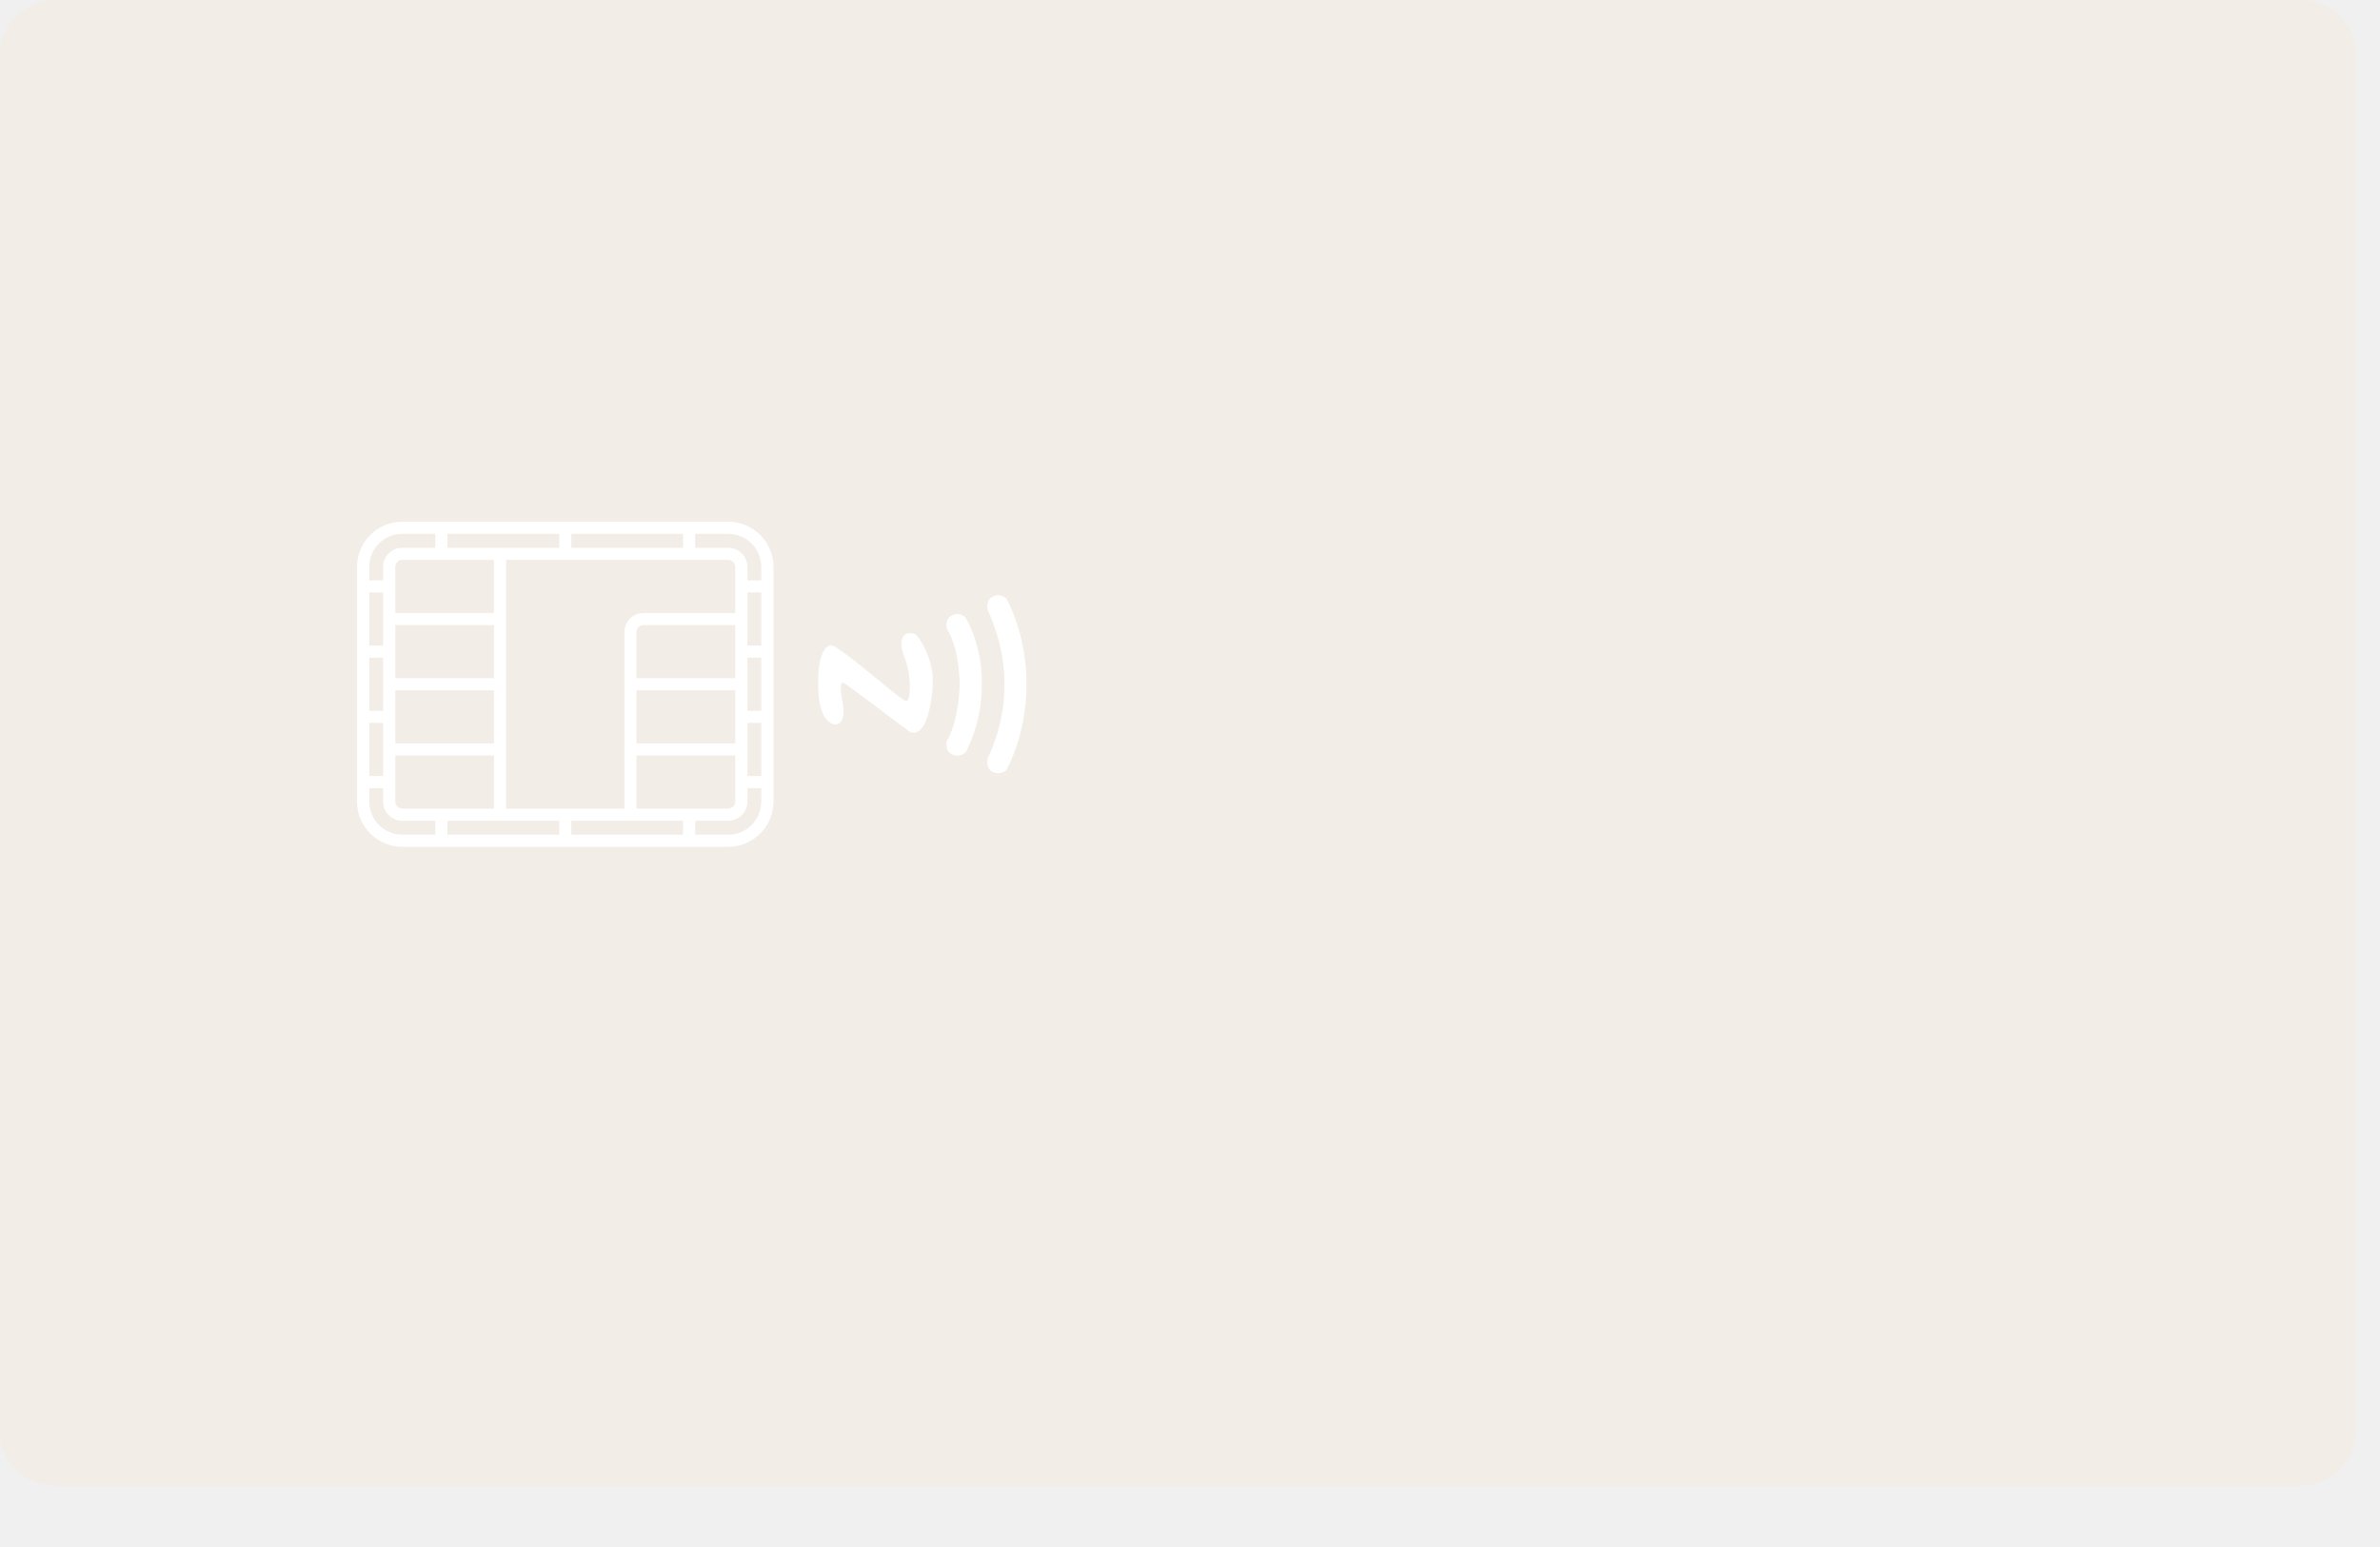
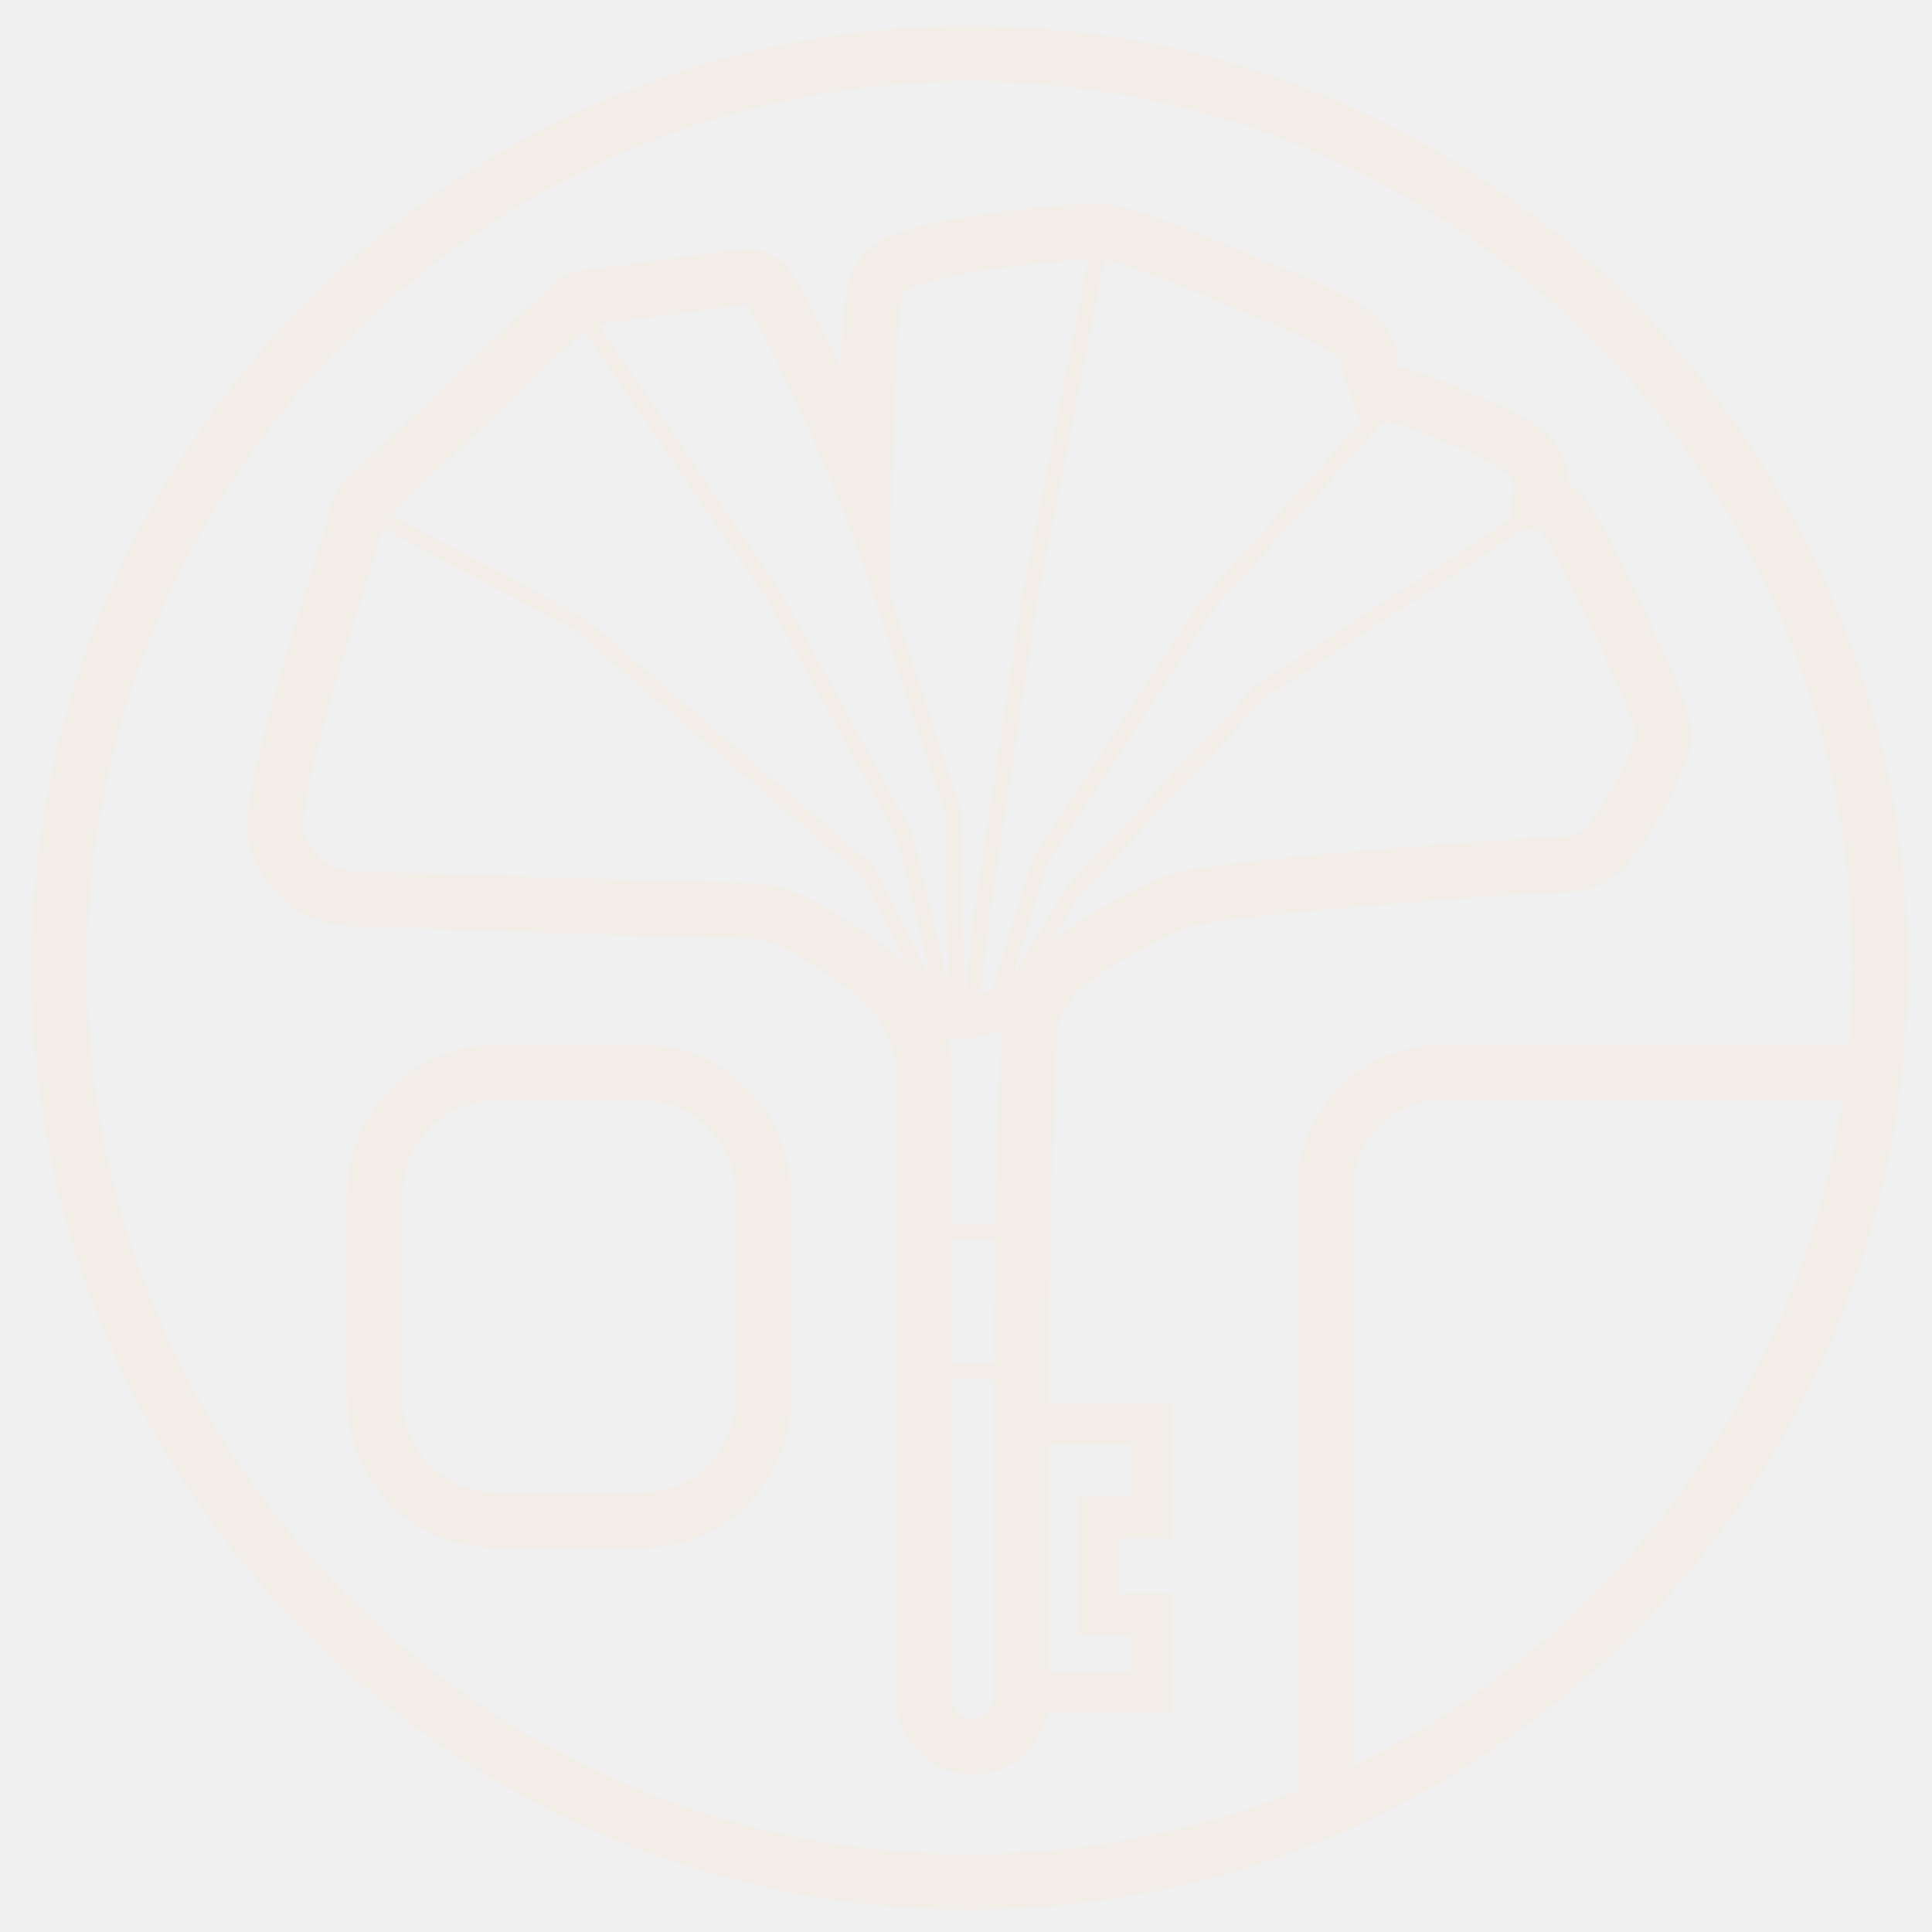
- <svg xmlns="http://www.w3.org/2000/svg" width="20" height="13" viewBox="0 0 20 13" fill="none">
-   <g id="satochip" clip-path="url(#clip0_1_46)">
-     <path d="M19.337 12.485H0.46C0.337 12.485 0.22 12.436 0.133 12.349C0.046 12.262 -0.003 12.145 -0.003 12.022V0.46C-0.002 0.338 0.047 0.221 0.134 0.135C0.221 0.049 0.338 0 0.46 0H19.337C19.459 0.001 19.576 0.049 19.662 0.135C19.749 0.221 19.798 0.338 19.799 0.46V12.02C19.799 12.143 19.751 12.261 19.664 12.348C19.578 12.435 19.46 12.485 19.337 12.485Z" fill="#F2EDE6" />
-     <g clip-path="url(#clip1_1_46)">
-       <path d="M6.12 4.384H3.38C3.171 4.384 3 4.554 3 4.764V6.736C3 6.946 3.171 7.116 3.38 7.116H6.12C6.329 7.116 6.5 6.946 6.5 6.736V4.764C6.5 4.554 6.329 4.384 6.12 4.384ZM6.178 5.699H5.349V5.312C5.349 5.28 5.375 5.253 5.408 5.253H6.178V5.699ZM5.349 5.801H6.178V6.247H5.349V5.801ZM6.281 5.527H6.397V5.973H6.281V5.527ZM6.281 5.425V4.979H6.397V5.425H6.281ZM6.178 5.151H5.408C5.319 5.151 5.247 5.223 5.247 5.312V6.795H4.253V4.705H6.12C6.152 4.705 6.178 4.732 6.178 4.764V5.151ZM4.151 5.699H3.322V5.253H4.151V5.699ZM3.219 5.973H3.103V5.527H3.219V5.973ZM3.322 5.801H4.151V6.247H3.322V5.801ZM4.801 4.603V4.486H5.74V4.603H4.801ZM4.699 4.603H3.76V4.486H4.699V4.603ZM4.151 4.705V5.151H3.322V4.764C3.322 4.732 3.348 4.705 3.38 4.705H4.151ZM3.219 5.425H3.103V4.979H3.219V5.425ZM3.103 6.075H3.219V6.521H3.103V6.075ZM3.322 6.349H4.151V6.795H3.38C3.348 6.795 3.322 6.768 3.322 6.736V6.349ZM4.699 6.897V7.014H3.76V6.897H4.699ZM4.801 6.897H5.74V7.014H4.801V6.897ZM5.349 6.795V6.349H6.178V6.736C6.178 6.768 6.152 6.795 6.12 6.795H5.349ZM6.281 6.075H6.397V6.521H6.281V6.075ZM6.397 4.764V4.877H6.281V4.764C6.281 4.675 6.209 4.603 6.12 4.603H5.842V4.486H6.12C6.273 4.486 6.397 4.611 6.397 4.764ZM3.38 4.486H3.658V4.603H3.38C3.291 4.603 3.219 4.675 3.219 4.764V4.877H3.103V4.764C3.103 4.611 3.227 4.486 3.38 4.486ZM3.103 6.736V6.623H3.219V6.736C3.219 6.825 3.291 6.897 3.38 6.897H3.658V7.014H3.38C3.227 7.014 3.103 6.889 3.103 6.736ZM6.12 7.014H5.842V6.897H6.12C6.209 6.897 6.281 6.825 6.281 6.736V6.623H6.397V6.736C6.397 6.889 6.273 7.014 6.12 7.014Z" fill="white" />
-     </g>
-     <path d="M7.613 5.328C7.613 5.328 7.671 5.302 7.707 5.344C7.744 5.386 7.839 5.55 7.839 5.713C7.839 5.876 7.797 6.05 7.755 6.108C7.713 6.166 7.671 6.166 7.639 6.145C7.607 6.124 7.117 5.75 7.091 5.739C7.065 5.729 7.054 5.755 7.08 5.897C7.107 6.04 7.065 6.082 7.028 6.087C6.991 6.092 6.88 6.061 6.875 5.766C6.87 5.47 6.949 5.423 6.986 5.423C7.055 5.423 7.581 5.898 7.618 5.892C7.65 5.887 7.665 5.687 7.602 5.528C7.534 5.357 7.613 5.328 7.613 5.328ZM8.46 5.033C8.637 5.385 8.626 5.717 8.624 5.752C8.626 5.783 8.637 6.115 8.46 6.467C8.46 6.467 8.414 6.52 8.345 6.488C8.277 6.456 8.3 6.372 8.3 6.372C8.3 6.372 8.444 6.095 8.44 5.755L8.44 5.75C8.444 5.41 8.3 5.128 8.3 5.128C8.3 5.128 8.277 5.044 8.345 5.012C8.414 4.98 8.46 5.033 8.46 5.033ZM8.116 5.191C8.261 5.455 8.251 5.717 8.25 5.752C8.251 5.783 8.261 6.034 8.117 6.319C8.117 6.319 8.07 6.372 8.002 6.34C7.933 6.309 7.957 6.224 7.957 6.224C7.957 6.224 8.05 6.092 8.065 5.755L8.065 5.75C8.055 5.413 7.957 5.286 7.957 5.286C7.957 5.286 7.933 5.202 8.002 5.17C8.07 5.139 8.116 5.191 8.116 5.191Z" fill="white" />
+ <svg xmlns="http://www.w3.org/2000/svg" width="20" height="20" viewBox="0 0 20 20" fill="none">
+   <g clip-path="url(#clip0_5_78)">
+     <path d="M10.039 19.768C15.394 19.768 19.75 15.394 19.75 10.018C19.75 4.642 15.394 0.268 10.039 0.268C4.684 0.268 0.328 4.642 0.328 10.018C0.328 15.394 4.684 19.768 10.039 19.768ZM14.006 18.284V12.305C14.006 11.801 14.415 11.391 14.916 11.391H19.076C18.62 14.432 16.672 16.989 14.006 18.284ZM10.039 0.842C15.079 0.842 19.178 4.958 19.178 10.018C19.178 10.287 19.166 10.553 19.143 10.817H14.916C14.099 10.817 13.435 11.484 13.435 12.304V18.537C12.385 18.96 11.239 19.194 10.039 19.194C5 19.194 0.9 15.078 0.9 10.018C0.9 4.958 5 0.842 10.039 0.842ZM5.392 9.646C6.281 9.676 7.288 9.711 7.773 9.715C8.025 9.717 8.378 9.957 8.635 10.132C8.673 10.158 8.709 10.182 8.744 10.206C8.894 10.306 9.215 10.583 9.275 11.019C9.268 13.03 9.275 17.235 9.275 17.57C9.275 17.599 9.277 17.628 9.28 17.656C9.281 17.665 9.282 17.673 9.284 17.681C9.338 18.068 9.668 18.366 10.068 18.366C10.45 18.366 10.769 18.095 10.844 17.734L12.14 17.736V16.499H11.587V15.923H12.14V14.529H10.861C10.863 14.188 10.864 13.897 10.862 13.719C10.858 13.326 10.887 12.325 10.903 11.787C10.907 11.668 10.909 11.569 10.911 11.501C10.914 11.405 10.915 11.328 10.917 11.261C10.921 11.069 10.924 10.972 10.938 10.741C10.95 10.565 10.959 10.55 11.12 10.302C11.233 10.159 11.829 9.783 12.271 9.603C12.707 9.463 15.919 9.234 16.261 9.231C16.684 9.231 16.956 8.851 17.166 8.48C17.304 8.236 17.444 7.931 17.485 7.786C17.545 7.576 17.491 7.39 17.34 7.025C17.237 6.777 17.104 6.49 17.011 6.293C16.49 5.195 16.4 5.126 16.304 5.053C16.285 5.038 16.263 5.023 16.237 5.008C16.237 4.975 16.236 4.941 16.232 4.908C16.189 4.508 15.822 4.322 15.265 4.084C14.82 3.893 14.603 3.825 14.486 3.801C14.479 3.778 14.472 3.757 14.467 3.74C14.464 3.578 14.394 3.359 14.106 3.171C14.023 3.116 13.917 3.058 13.78 2.992C13.561 2.887 13.305 2.782 13.151 2.724C13.117 2.712 13.025 2.673 12.928 2.632C11.974 2.229 11.606 2.106 11.351 2.106C11.168 2.106 10.663 2.151 10.202 2.218C9.309 2.347 8.99 2.48 8.837 2.789C8.774 2.915 8.736 3.073 8.702 3.797C8.487 3.336 8.283 2.933 8.177 2.798C8.068 2.658 7.902 2.578 7.728 2.578C7.703 2.578 7.678 2.58 7.653 2.583L6.031 2.799C5.911 2.815 5.8 2.868 5.713 2.95L3.586 4.968C3.497 5.053 3.437 5.164 3.416 5.285C3.4 5.36 3.305 5.667 3.221 5.938C2.546 8.112 2.454 8.623 2.673 8.983C2.989 9.502 3.345 9.6 3.892 9.6C4.072 9.6 4.713 9.622 5.392 9.646ZM10.292 17.569C10.292 17.692 10.192 17.792 10.069 17.792C9.946 17.792 9.847 17.692 9.847 17.569V16.806C9.847 16.706 9.847 16.6 9.847 16.491C9.847 15.533 9.847 14.282 9.847 14.282H10.291C10.291 14.282 10.291 15.532 10.291 16.491V17.569H10.292ZM10.291 13.725C10.292 13.824 10.292 13.961 10.292 14.122H9.847C9.849 13.679 9.845 13.236 9.847 12.829H10.303C10.295 13.188 10.289 13.527 10.291 13.725ZM10.368 10.705C10.348 11.029 10.35 11.105 10.34 11.486C10.334 11.691 10.319 12.182 10.307 12.668H9.847V11.033C9.847 10.988 9.843 10.823 9.811 10.734C9.872 10.756 9.919 10.764 9.94 10.764C10.012 10.764 10.186 10.722 10.371 10.671C10.37 10.682 10.369 10.693 10.368 10.705ZM11.714 14.958V15.494H11.161V16.927H11.714V17.307H10.861C10.86 17.283 10.861 14.958 10.861 14.958H11.714ZM15.872 5.484C15.903 5.484 15.933 5.49 15.957 5.509C16.044 5.576 16.977 7.484 16.936 7.628C16.895 7.772 16.49 8.657 16.26 8.657C16.029 8.657 12.509 8.888 12.064 9.069C11.732 9.202 11.21 9.487 10.889 9.741L11.171 9.278L13.107 7.216L15.747 5.497C15.786 5.494 15.831 5.484 15.872 5.484ZM14.305 4.379C14.327 4.369 14.347 4.362 14.365 4.362C14.451 4.362 15.649 4.825 15.665 4.97C15.676 5.075 15.636 5.259 15.638 5.377L13.004 7.092L11.05 9.174L10.488 10.093L10.837 8.957L12.55 6.325L14.305 4.379ZM11.352 2.68C11.629 2.68 12.746 3.184 12.95 3.261C13.224 3.365 13.916 3.655 13.896 3.758C13.879 3.842 14.027 4.211 14.088 4.381L12.427 6.222L10.691 8.889L10.271 10.254C10.229 10.266 10.188 10.277 10.15 10.287L10.245 9.477L10.739 6.203L11.431 2.696L11.352 2.68ZM9.349 3.045C9.444 2.855 10.845 2.704 11.27 2.683L10.582 6.175L10.087 9.455L9.985 10.327C9.982 10.327 9.979 10.328 9.977 10.329L9.953 8.4L9.202 6.126C9.222 5.915 9.248 3.247 9.349 3.045ZM7.729 3.152C7.907 3.381 8.688 5.113 8.872 5.658C8.895 5.724 8.916 5.783 8.936 5.835L9.792 8.427L9.814 10.171L9.441 8.613L8.08 6.126L6.196 3.356L7.729 3.152ZM6.048 3.424L7.942 6.207L9.291 8.671L9.642 10.135L9.058 8.977L6.052 6.396L6.045 6.39L4.041 5.327L6.048 3.424ZM3.162 8.684C2.994 8.408 3.819 6.004 3.961 5.466L5.955 6.524L8.93 9.079L9.4 10.012C9.29 9.898 9.173 9.803 9.062 9.729C8.721 9.501 8.25 9.145 7.778 9.141C6.917 9.134 4.317 9.027 3.894 9.027C3.471 9.027 3.341 8.978 3.162 8.684ZM6.654 10.817H5.13C4.285 10.817 3.598 11.508 3.598 12.356V14.486C3.598 15.334 4.285 16.024 5.13 16.024H6.654C7.498 16.024 8.186 15.334 8.186 14.486V12.356C8.186 11.508 7.499 10.817 6.654 10.817ZM7.614 14.486C7.614 15.017 7.183 15.45 6.654 15.45H5.13C4.6 15.45 4.169 15.017 4.169 14.486V12.356C4.169 11.824 4.6 11.391 5.13 11.391H6.654C7.183 11.391 7.614 11.824 7.614 12.356V14.486Z" fill="#F2EDE6" />
  </g>
  <defs>
-     <clipPath id="clip0_1_46">
-       <rect width="19.799" height="12.485" fill="white" />
-     </clipPath>
-     <clipPath id="clip1_1_46">
-       <rect width="3.5" height="3.5" fill="white" transform="translate(3 4)" />
+     <clipPath id="clip0_5_78">
+       <rect width="20" height="20" fill="white" />
    </clipPath>
  </defs>
</svg>
